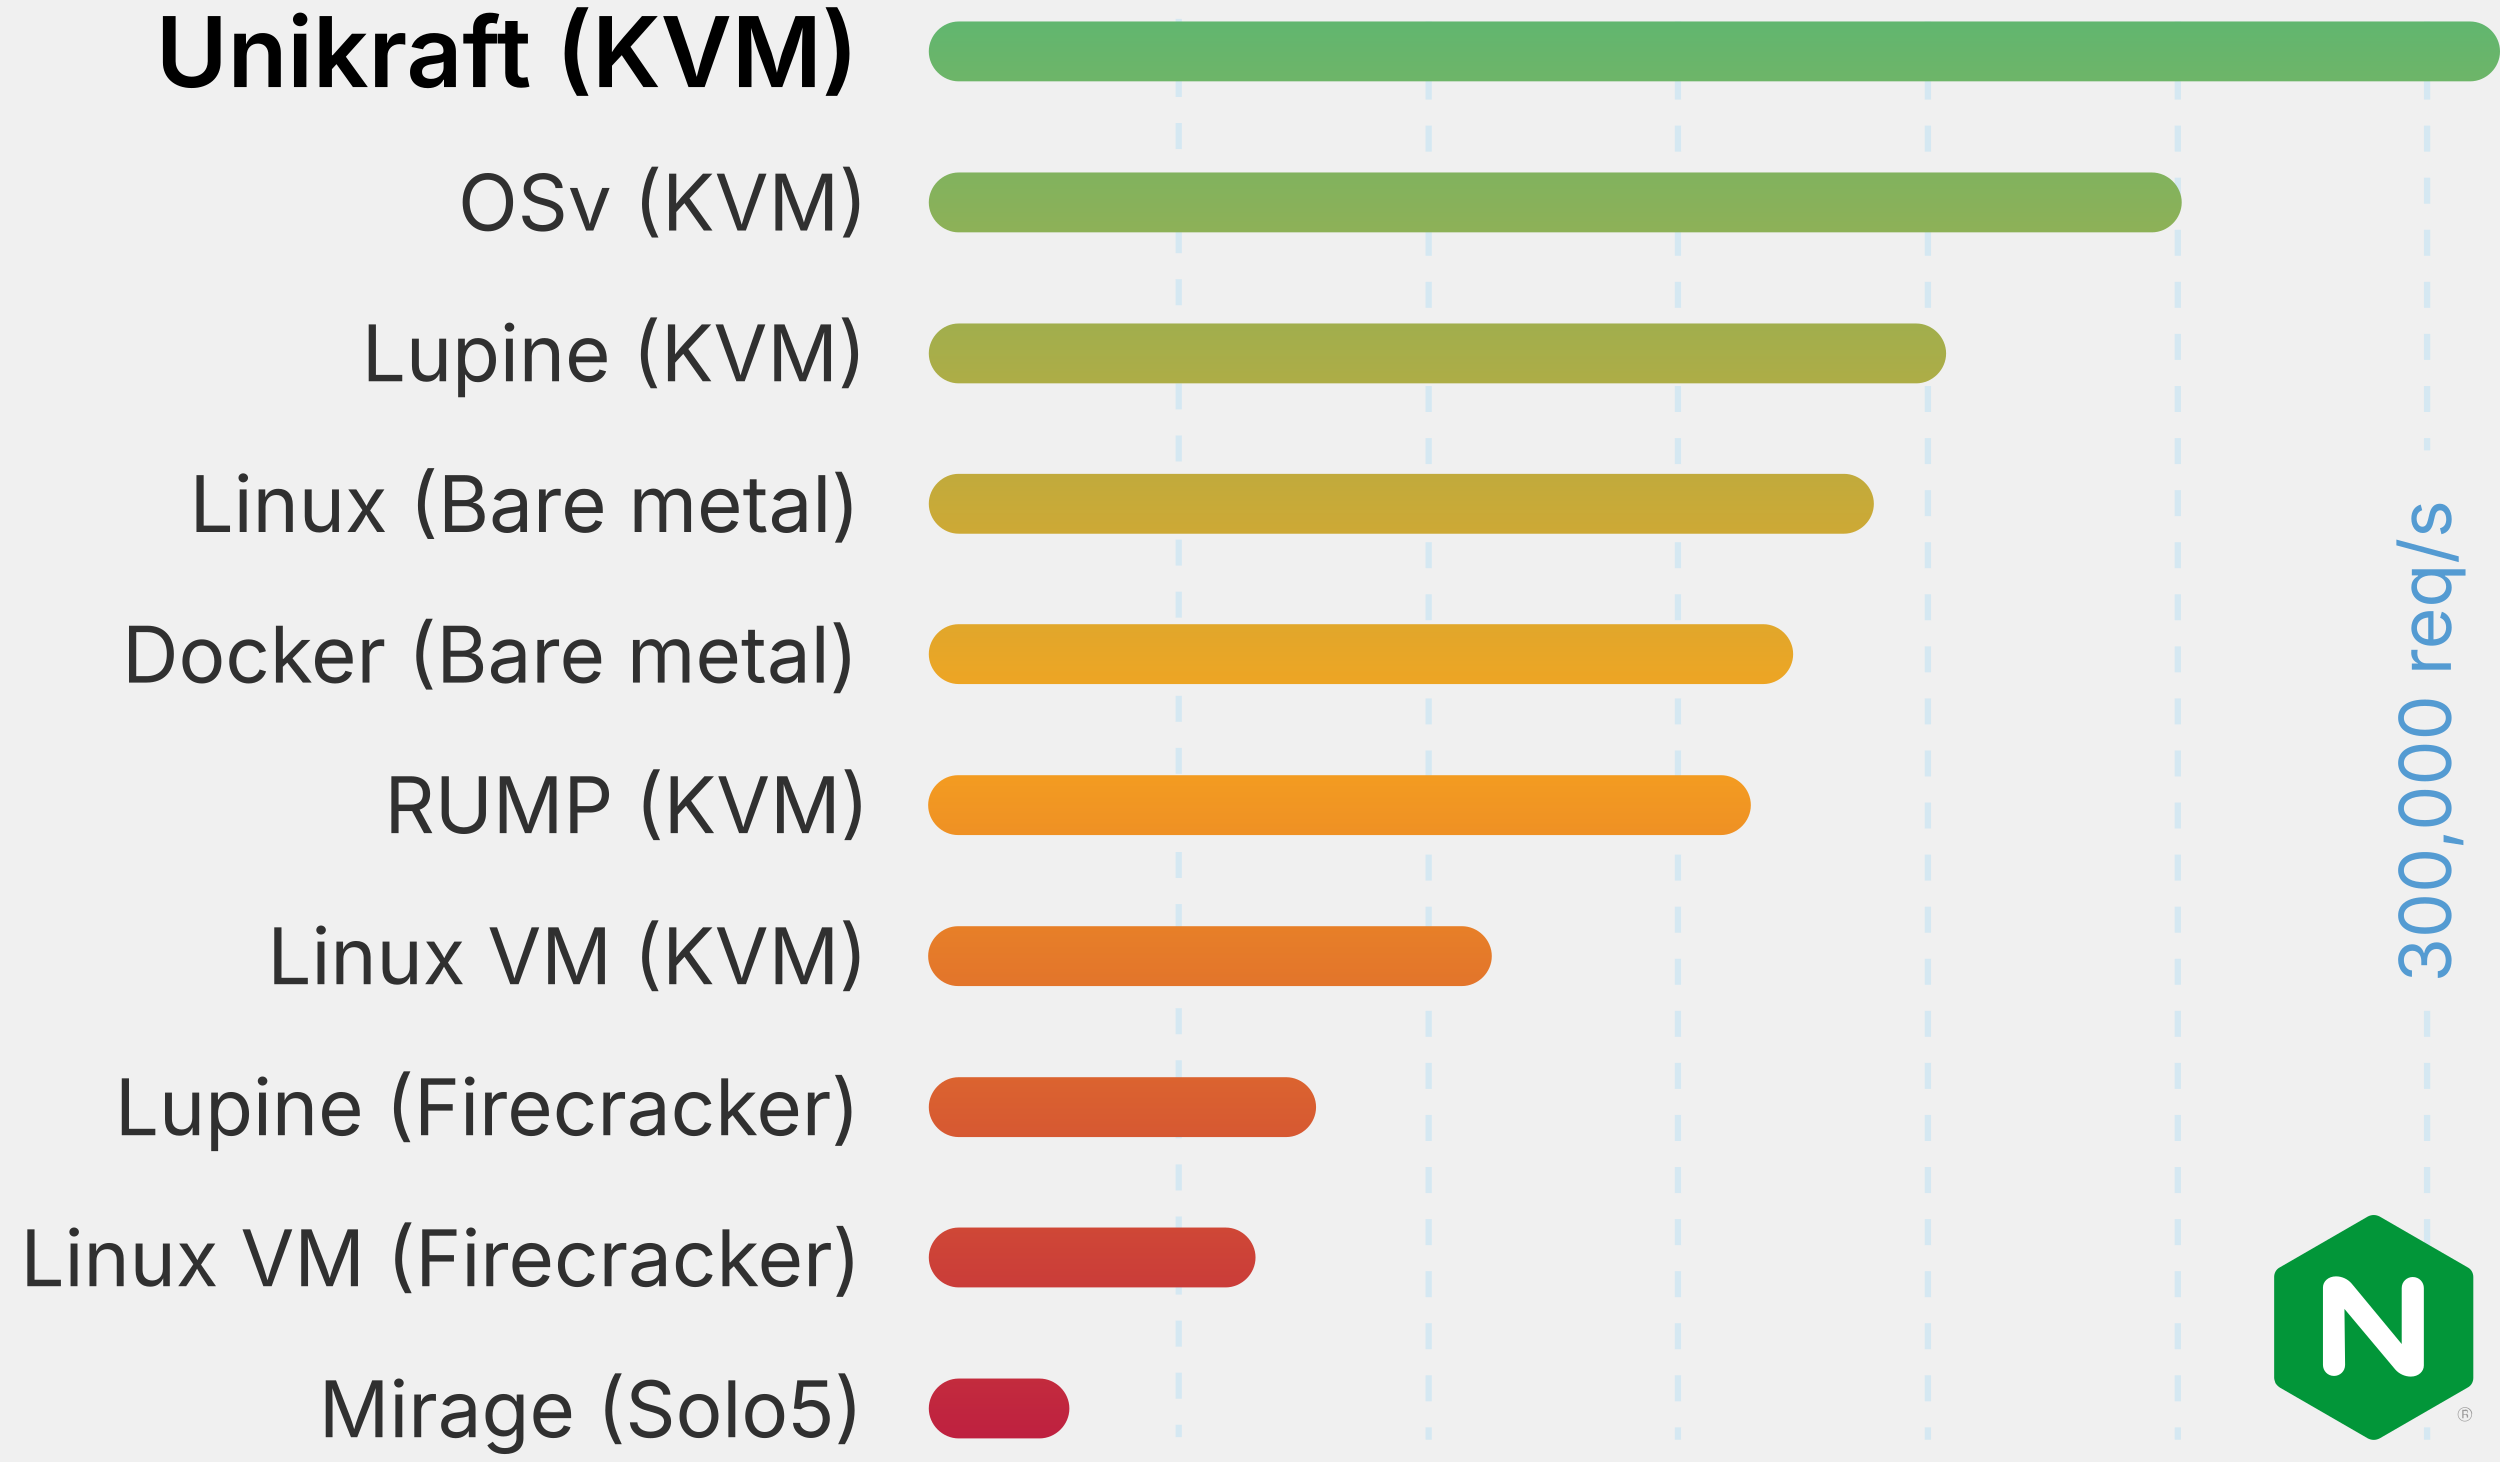
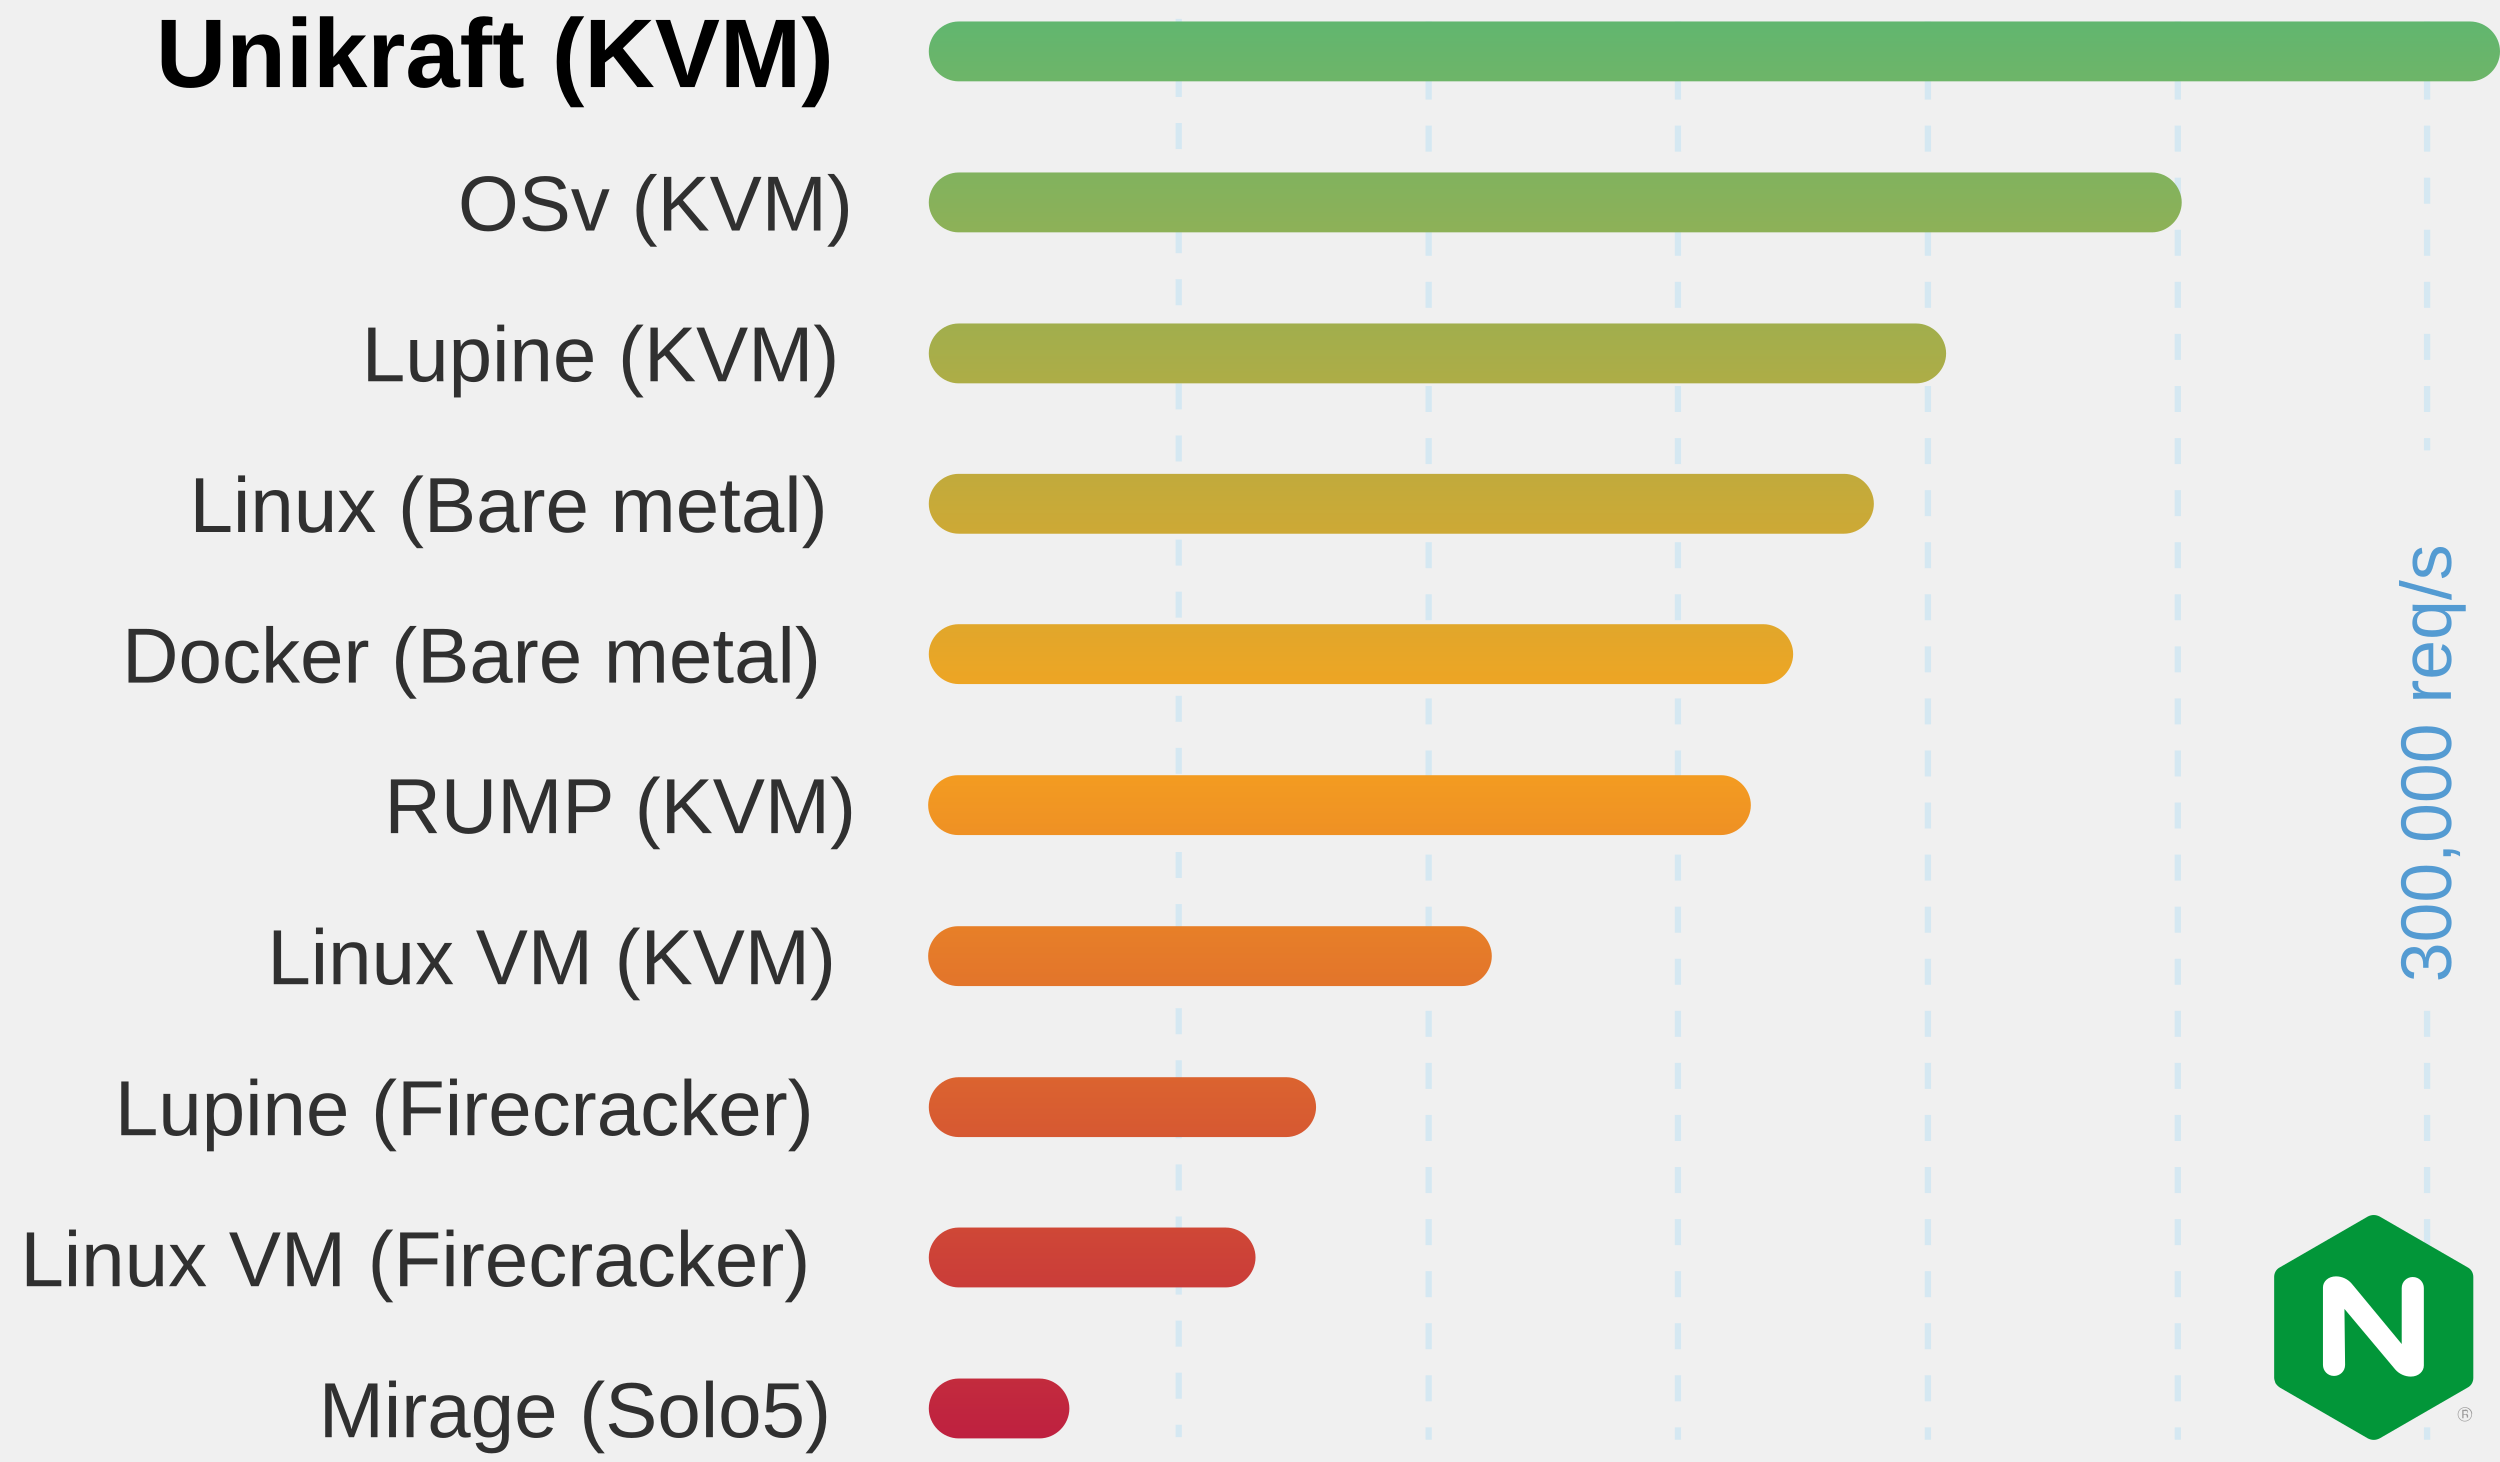
<svg xmlns="http://www.w3.org/2000/svg" version="1.1" id="Layer_1" x="0px" y="0px" viewBox="0 0 384.1 224.6" style="enable-background:new 0 0 384.1 224.6;" xml:space="preserve">
  <style type="text/css">
	.st0{fill:none;stroke:#BBE0F5;stroke-width:0.964;stroke-linejoin:round;stroke-opacity:0.5;stroke-dasharray:4;}
	.st1{fill:url(#SVGID_1_);}
	.st2{fill:none;}
- 	.st3{font-family:'Inter';font-weight:600;}
+ 	.st3{font-family:'Arial';font-weight:600;}
	.st4{font-size:15px;}
	.st5{opacity:0.8;enable-background:new;}
- 	.st6{font-family:'Inter';}
+ 	.st6{font-family:'Arial';}
	.st7{font-size:12px;}
	.st8{fill:#549BD2;}
	.st9{font-size:11px;}
	.st10{fill:#029639;}
	.st11{fill:#FFFFFF;}
	.st12{fill:#9A9999;}
</style>
  <path class="st0" d="M181.1,2.9v217.9" />
  <path class="st0" d="M219.5,3.3v217.9" />
  <path class="st0" d="M257.8,3.3v217.9" />
  <path class="st0" d="M296.2,3.3v217.9" />
  <path class="st0" d="M334.6,3.3v217.9" />
  <path class="st0" d="M372.9,3.3v65.9" />
  <linearGradient id="SVGID_1_" gradientUnits="userSpaceOnUse" x1="199.614" y1="66.736" x2="417.314" y2="66.736" gradientTransform="matrix(6.797320e-08 -1 1 1.606773e-08 196.6137 420.6137)">
    <stop offset="0" style="stop-color:#BE2040" />
    <stop offset="0.5" style="stop-color:#F7A41F" />
    <stop offset="1" style="stop-color:#61B66F" />
  </linearGradient>
  <path class="st1" d="M379.5,12.5H147.3c-2.5,0-4.6-2.1-4.6-4.6v0c0-2.5,2.1-4.6,4.6-4.6h232.2c2.5,0,4.6,2.1,4.6,4.6v0  C384.1,10.4,382,12.5,379.5,12.5z M330.6,35.7H147.3c-2.5,0-4.6-2.1-4.6-4.6v0c0-2.5,2.1-4.6,4.6-4.6h183.3c2.5,0,4.6,2.1,4.6,4.6v0  C335.2,33.6,333.1,35.7,330.6,35.7z M294.4,58.9H147.3c-2.5,0-4.6-2.1-4.6-4.6v0c0-2.5,2.1-4.6,4.6-4.6h147.1c2.5,0,4.6,2.1,4.6,4.6  v0C299,56.8,296.9,58.9,294.4,58.9z M283.3,82h-136c-2.5,0-4.6-2.1-4.6-4.6v0c0-2.5,2.1-4.6,4.6-4.6h136c2.5,0,4.6,2.1,4.6,4.6v0  C287.9,79.9,285.8,82,283.3,82z M270.9,105.1H147.3c-2.5,0-4.6-2.1-4.6-4.6v0c0-2.5,2.1-4.6,4.6-4.6h123.6c2.5,0,4.6,2.1,4.6,4.6v0  C275.5,103,273.4,105.1,270.9,105.1z M264.4,128.3H147.2c-2.5,0-4.6-2.1-4.6-4.6v0c0-2.5,2.1-4.6,4.6-4.6h117.2  c2.5,0,4.6,2.1,4.6,4.6v0C269,126.2,266.9,128.3,264.4,128.3z M224.6,151.5h-77.4c-2.5,0-4.6-2.1-4.6-4.6l0,0c0-2.5,2.1-4.6,4.6-4.6  h77.4c2.5,0,4.6,2.1,4.6,4.6l0,0C229.2,149.4,227.1,151.5,224.6,151.5z M197.6,174.7h-50.3c-2.5,0-4.6-2.1-4.6-4.6l0,0  c0-2.5,2.1-4.6,4.6-4.6h50.3c2.5,0,4.6,2.1,4.6,4.6l0,0C202.2,172.6,200.1,174.7,197.6,174.7z M188.3,197.8h-41  c-2.5,0-4.6-2.1-4.6-4.6v0c0-2.5,2.1-4.6,4.6-4.6h41c2.5,0,4.6,2.1,4.6,4.6v0C192.9,195.7,190.8,197.8,188.3,197.8z M159.7,221  h-12.4c-2.5,0-4.6-2.1-4.6-4.6v0c0-2.5,2.1-4.6,4.6-4.6h12.4c2.5,0,4.6,2.1,4.6,4.6v0C164.3,218.9,162.2,221,159.7,221z" />
  <rect x="1" class="st2" width="133.5" height="15.8" />
  <text transform="matrix(1 0 0 1 23.9345 13.372)" class="st3 st4">Unikraft (KVM)</text>
  <rect y="23.1" class="st2" width="133.5" height="15.8" />
  <text transform="matrix(1 0 0 1 70.3623 35.4213)" class="st5 st6 st7">OSv (KVM)</text>
  <rect y="46.3" class="st2" width="133.5" height="15.8" />
  <text transform="matrix(1 0 0 1 55.584 58.5785)" class="st5 st6 st7">Lupine (KVM)</text>
  <rect y="69.5" class="st2" width="133.5" height="15.8" />
  <text transform="matrix(1 0 0 1 29.1211 81.7388)" class="st5 st6 st7">Linux (Bare metal)</text>
  <rect y="92.6" class="st2" width="133.5" height="15.8" />
  <text transform="matrix(1 0 0 1 18.7583 104.8701)" class="st5 st6 st7">Docker (Bare metal) </text>
  <rect y="115.7" class="st2" width="133.5" height="15.8" />
  <text transform="matrix(1 0 0 1 59.0669 127.9987)" class="st5 st6 st7">RUMP (KVM)</text>
  <rect y="138.9" class="st2" width="133.5" height="15.8" />
  <text transform="matrix(1 0 0 1 41.0757 151.2111)" class="st5 st6 st7">Linux VM (KVM)</text>
  <rect y="162.1" class="st2" width="133.5" height="15.8" />
  <text transform="matrix(1 0 0 1 17.646 174.4095)" class="st5 st6 st7">Lupine (Firecracker)</text>
  <rect y="185.3" class="st2" width="133.5" height="15.8" />
  <text transform="matrix(1 0 0 1 3.1362 197.607)" class="st5 st6 st7">Linux VM (Firecracker)</text>
  <rect y="208.5" class="st2" width="133.5" height="15.8" />
  <text transform="matrix(1 0 0 1 48.9824 220.8076)" class="st5 st6 st7">Mirage (Solo5)</text>
  <rect x="364.6" y="3.9" class="st2" width="15.8" height="217.9" />
  <text transform="matrix(-9.715623e-07 -1 1 -8.580518e-07 376.5555 150.9226)" class="st8 st6 st9">300,000 req/s</text>
  <path class="st0" d="M372.9,155.3v65.9" />
  <g>
    <path class="st10" d="M349.6,212.5c0.2,0.3,0.4,0.5,0.7,0.7l13.5,7.8l0,0c0.6,0.3,1.2,0.3,1.8,0l13.5-7.8c0.6-0.3,0.9-0.9,0.9-1.5   v-15.5l0,0c0-0.6-0.3-1.2-0.9-1.5l-13.5-7.8l0,0c-0.6-0.3-1.2-0.3-1.8,0l0,0l-13.5,7.8c-0.6,0.3-0.9,0.9-0.9,1.5l0,0v15.5   C349.4,211.9,349.5,212.2,349.6,212.5" />
    <path class="st11" d="M360.3,209.7c0,1-0.8,1.7-1.7,1.7c-1,0-1.7-0.8-1.7-1.7l0,0v-11.9c0-0.9,0.8-1.7,2-1.7c0.9,0,1.8,0.4,2.4,1.1   l0.5,0.6l7.2,8.7v-8.6l0,0c0-1,0.8-1.7,1.7-1.7c1,0,1.7,0.8,1.7,1.7l0,0v11.9c0,0.9-0.8,1.7-2,1.7c-0.9,0-1.8-0.4-2.4-1.1l-7.8-9.3   L360.3,209.7L360.3,209.7z" />
    <path class="st12" d="M378.3,217.9h0.2v-0.5h0.2c0.1,0,0.2,0,0.2,0c0.1,0.1,0.1,0.2,0.1,0.3v0.1l0,0l0,0l0,0h0.2l0,0c0,0,0,0,0-0.1   v-0.1v-0.1c0-0.1,0-0.1-0.1-0.2c-0.1-0.1-0.1-0.1-0.2-0.1c0.1,0,0.1,0,0.2-0.1s0.1-0.1,0.1-0.2c0-0.1-0.1-0.3-0.2-0.3   s-0.2-0.1-0.3,0h-0.4L378.3,217.9L378.3,217.9z M378.9,217.3c-0.1,0-0.1,0-0.2,0h-0.2v-0.5h0.2c0.1,0,0.2,0,0.3,0   c0.1,0,0.1,0.1,0.1,0.2C379,217.2,379,217.2,378.9,217.3 M379.5,216.5c-0.2-0.2-0.5-0.3-0.8-0.3c-0.6,0-1.1,0.5-1.1,1.1   s0.5,1.1,1.1,1.1l0,0c0.6,0,1.1-0.5,1.1-1.1C379.9,217,379.7,216.7,379.5,216.5 M379.4,216.6c0.2,0.2,0.3,0.4,0.3,0.7   c0,0.5-0.4,1-1,1c-0.3,0-0.5-0.1-0.7-0.3s-0.3-0.4-0.3-0.7c0-0.5,0.4-1,1-1C379,216.3,379.2,216.4,379.4,216.6" />
  </g>
</svg>
